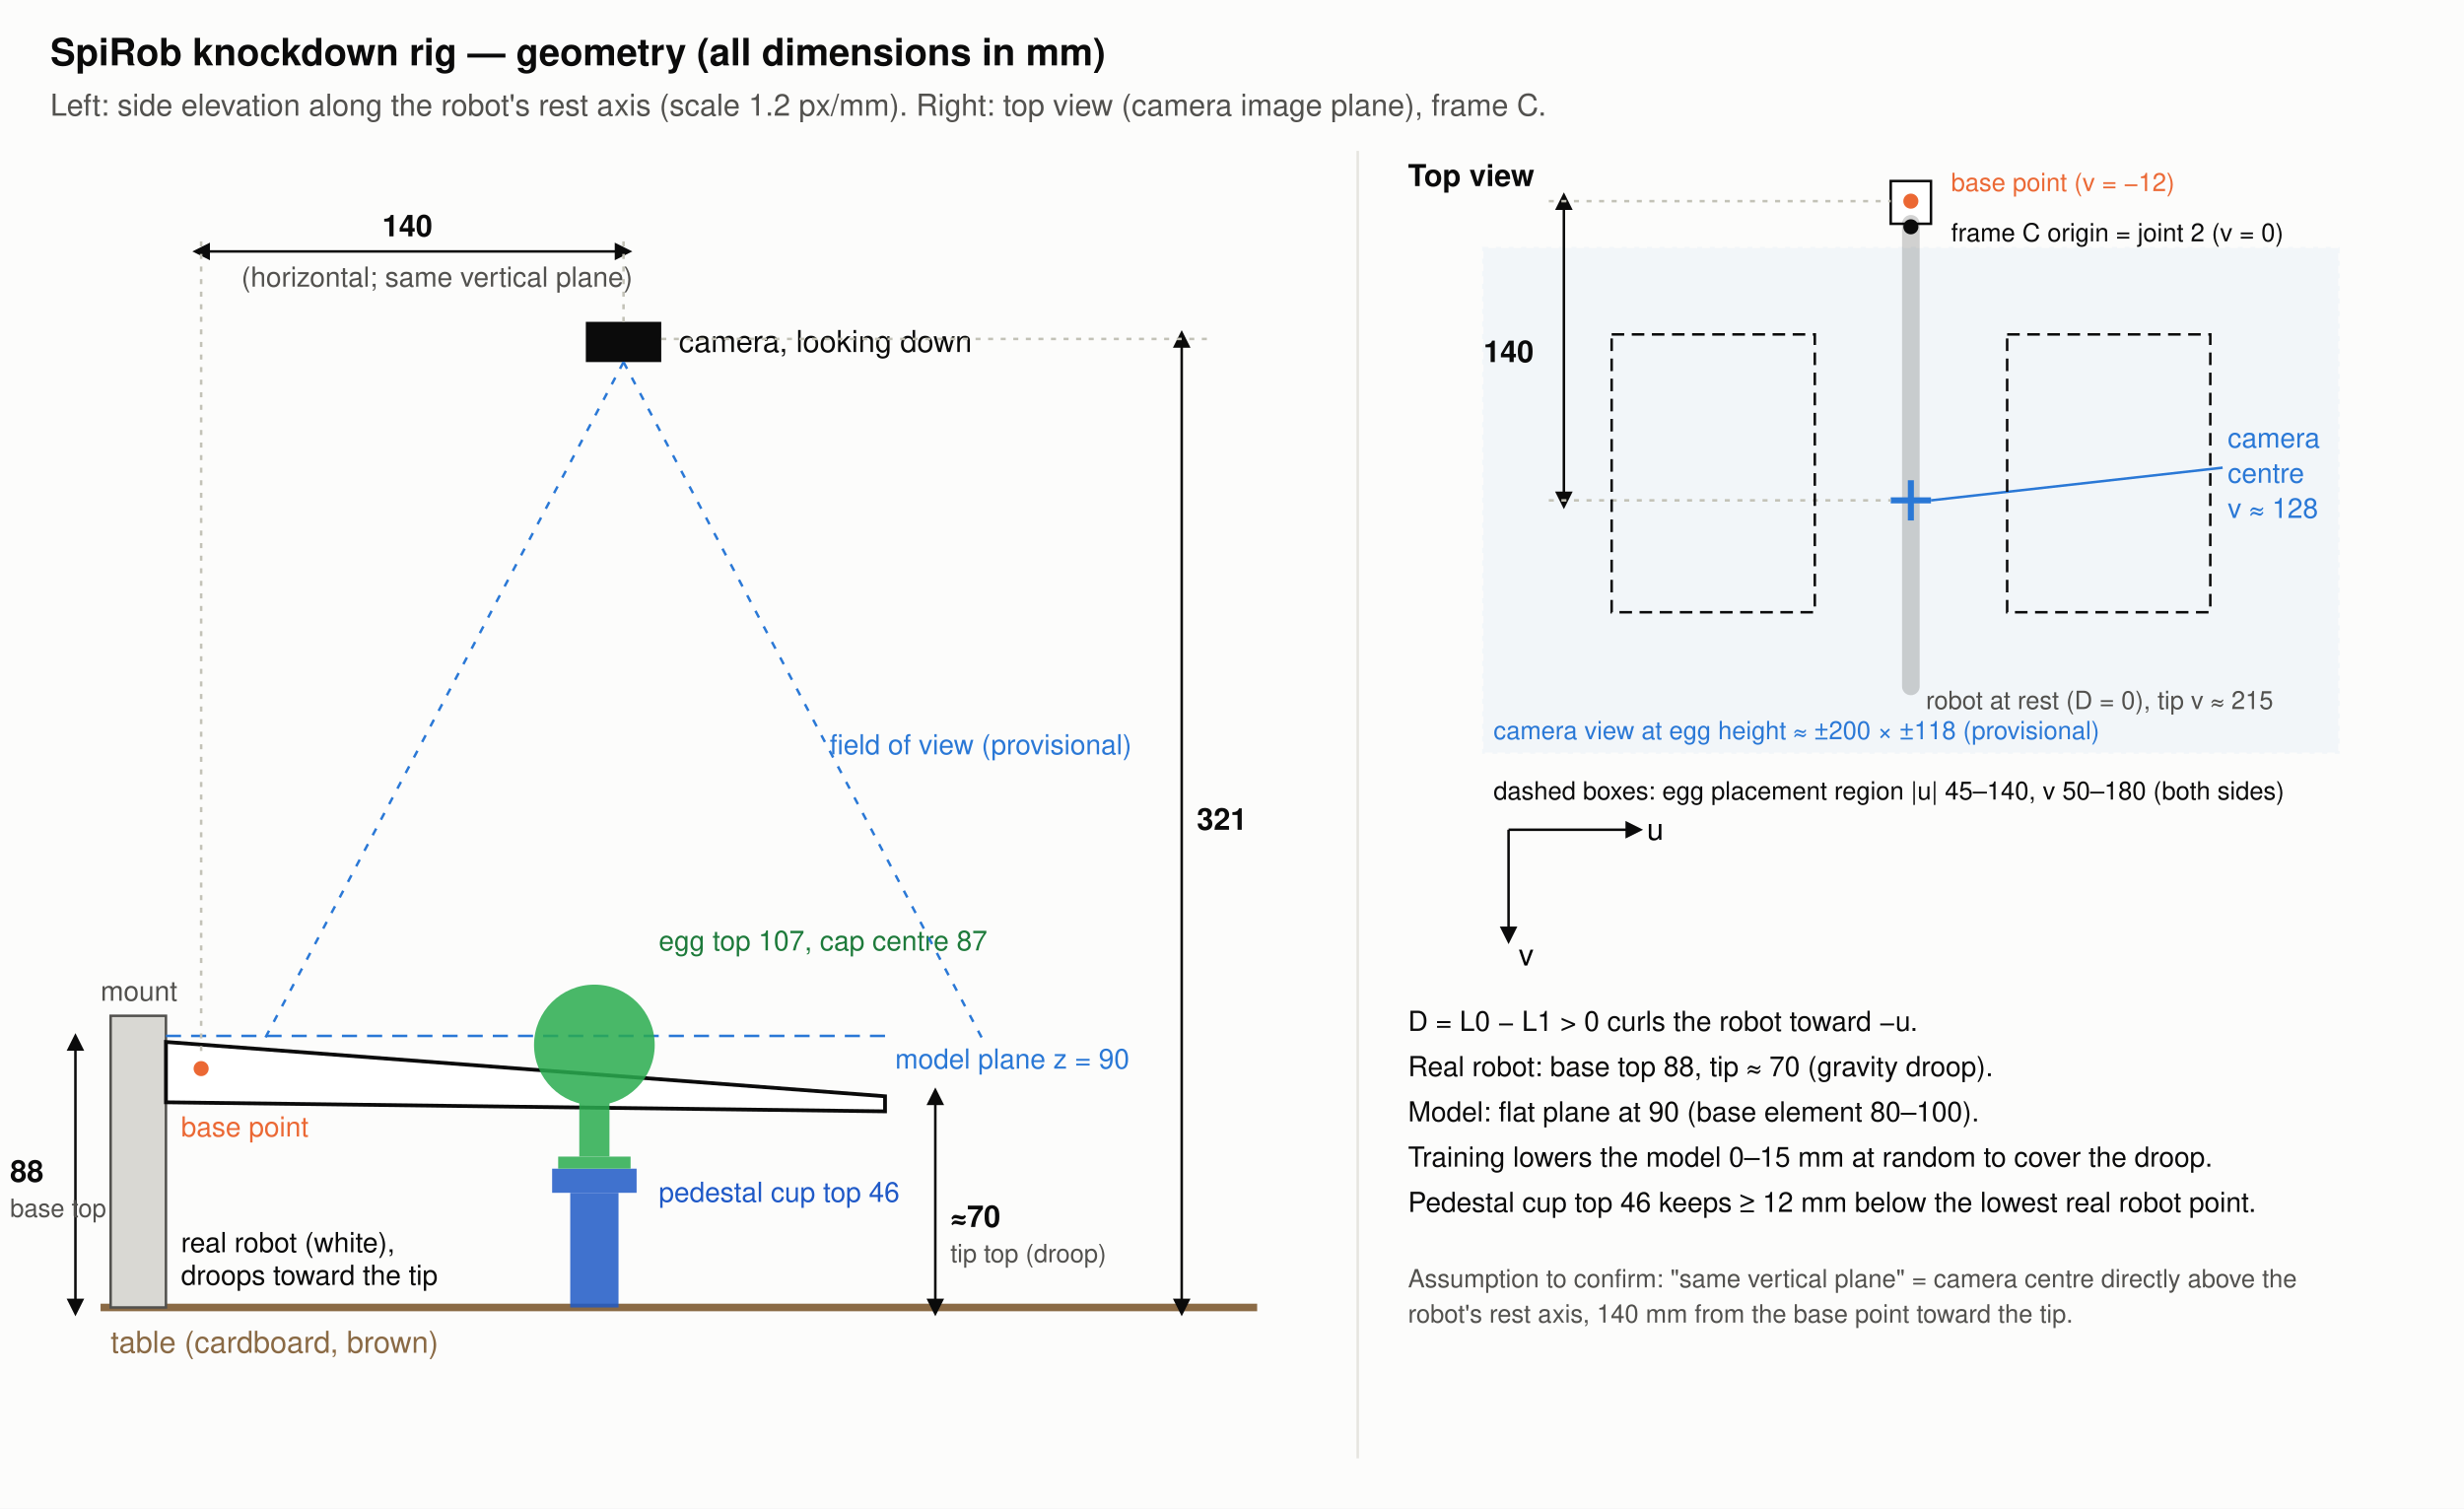
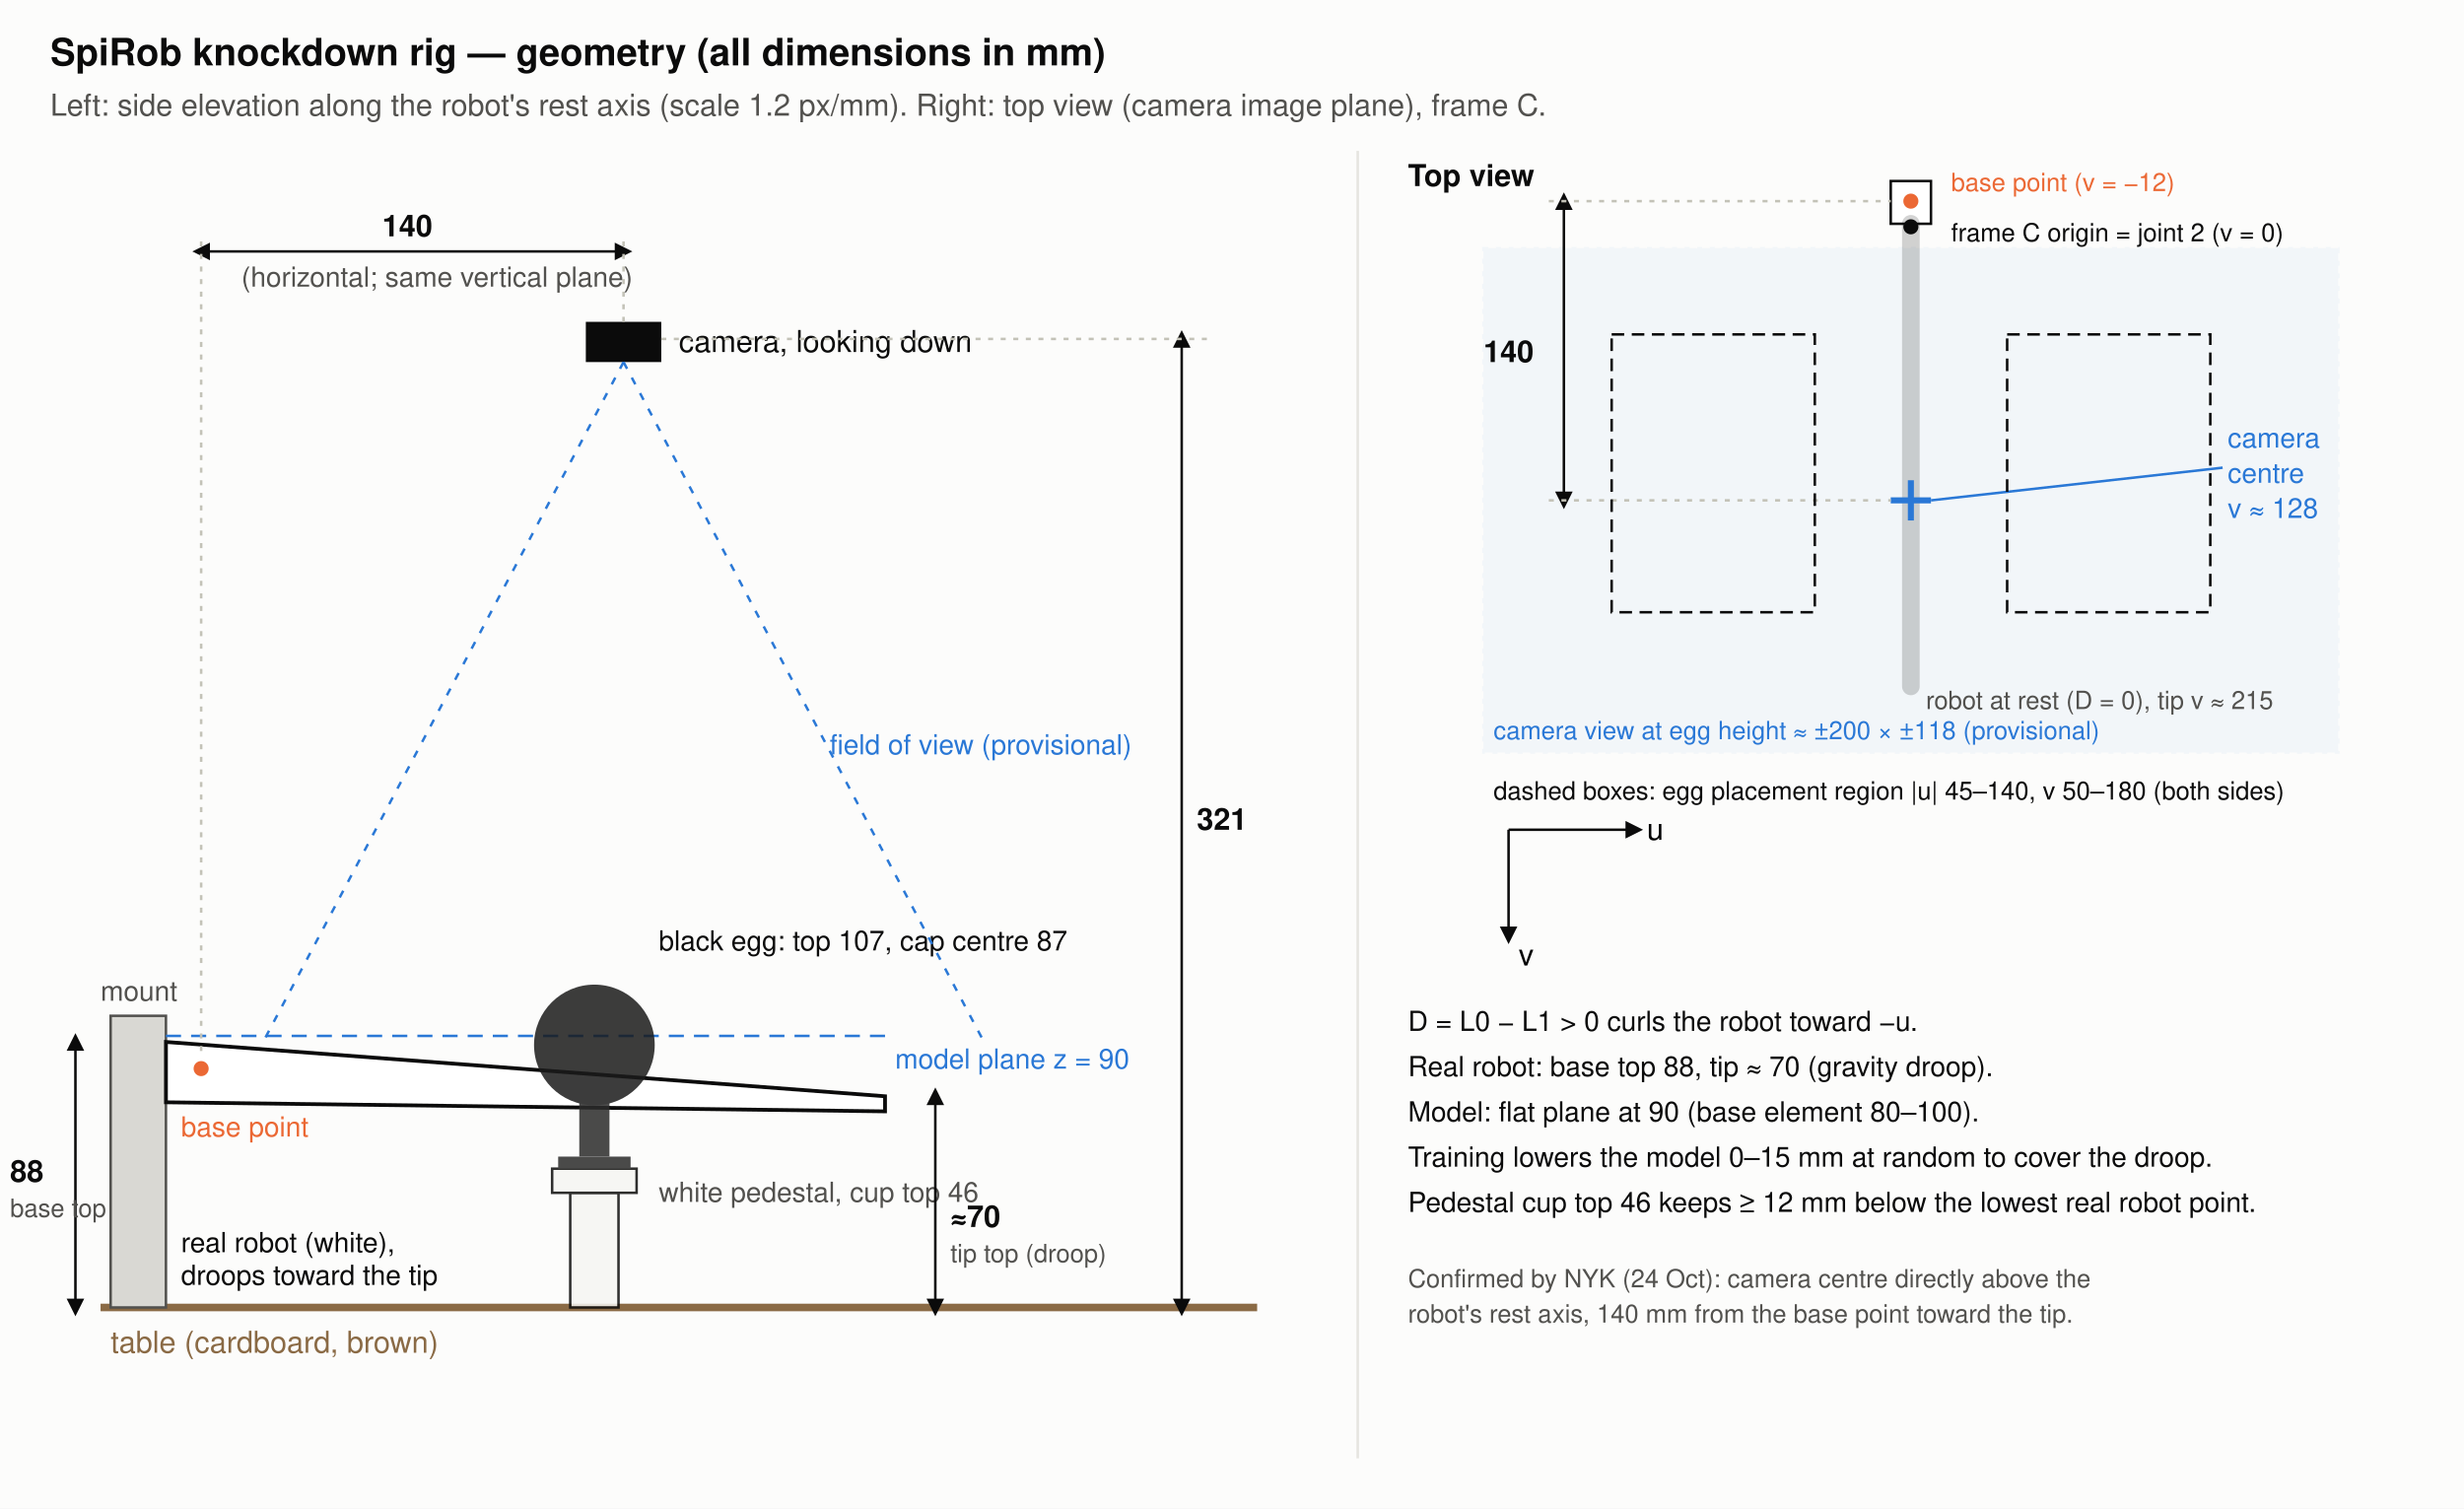
<svg xmlns="http://www.w3.org/2000/svg" viewBox="0 0 980 600" font-family="Helvetica,Arial,sans-serif" font-size="12">
  <defs>
    <marker id="a" viewBox="0 0 10 10" refX="5" refY="5" markerWidth="7" markerHeight="7" orient="auto-start-reverse">
      <path d="M0 0L10 5L0 10z" fill="#0b0b0b" />
    </marker>
  </defs>
  <rect width="980" height="600" fill="#fcfcfb" />
  <text x="20" y="26" font-size="15" font-weight="bold" fill="#0b0b0b">SpiRob knockdown rig — geometry (all dimensions in mm)</text>
  <text x="20" y="46" fill="#52514e">Left: side elevation along the robot's rest axis (scale 1.2 px/mm). Right: top view (camera image plane), frame C.</text>
  <line x1="40" y1="520" x2="500" y2="520" stroke="#8a6a45" stroke-width="3" />
  <text x="44" y="538" fill="#8a6a45">table (cardboard, brown)</text>
  <rect x="44" y="404" width="22" height="116" fill="#d9d8d3" stroke="#52514e" />
  <text x="40" y="398" fill="#52514e" font-size="11">mount</text>
  <line x1="66" y1="412" x2="352" y2="412" stroke="#2a78d6" stroke-dasharray="6 4" />
  <text x="356" y="425" fill="#2a78d6" font-size="11">model plane z = 90</text>
  <path d="M66 414.4 L352 436 L352 442 L66 438.4 Z" fill="#ffffff" stroke="#0b0b0b" stroke-width="1.5" />
  <text x="72" y="498" fill="#0b0b0b" font-size="11">real robot (white),</text>
  <text x="72" y="511" fill="#0b0b0b" font-size="11">droops toward the tip</text>
  <circle cx="80" cy="425" r="3" fill="#eb6834" />
  <text x="72" y="452" fill="#eb6834" font-size="11">base point</text>
  <g opacity="0.85">
-     <rect x="226.8" y="474.4" width="19.2" height="45.6" fill="#1F59C7" />
-     <rect x="219.6" y="464.8" width="33.6" height="9.6" fill="#1F59C7" />
-     <rect x="222" y="460" width="28.8" height="4.8" fill="#29AB4F" />
-     <rect x="230.4" y="400" width="12" height="60" fill="#29AB4F" />
-     <circle cx="236.4" cy="415.6" r="24" fill="#29AB4F" />
+     <rect x="226.8" y="474.4" width="19.2" height="45.6" fill="#f4f4f2" stroke="#0b0b0b" />
+     <rect x="219.6" y="464.8" width="33.6" height="9.6" fill="#f4f4f2" stroke="#0b0b0b" />
+     <rect x="222" y="460" width="28.8" height="4.8" fill="#2a2a2a" />
+     <rect x="230.4" y="400" width="12" height="60" fill="#2a2a2a" />
+     <circle cx="236.4" cy="415.6" r="24" fill="#1a1a1a" />
  </g>
-   <text x="262" y="478" fill="#1F59C7" font-size="11">pedestal cup top 46</text>
-   <text x="262" y="378" fill="#1d7a3a" font-size="11">egg top 107, cap centre 87</text>
+   <text x="262" y="478" fill="#52514e" font-size="11">white pedestal, cup top 46</text>
+   <text x="262" y="378" fill="#0b0b0b" font-size="11">black egg: top 107, cap centre 87</text>
  <rect x="233" y="128" width="30" height="16" fill="#0b0b0b" />
  <text x="270" y="140" fill="#0b0b0b">camera, looking down</text>
  <line x1="248" y1="144" x2="104" y2="415.6" stroke="#2a78d6" stroke-dasharray="3 4" />
  <line x1="248" y1="144" x2="392" y2="415.6" stroke="#2a78d6" stroke-dasharray="3 4" />
  <text x="330" y="300" fill="#2a78d6" font-size="11">field of view (provisional)</text>
  <line x1="470" y1="520" x2="470" y2="134.8" stroke="#0b0b0b" marker-start="url(#a)" marker-end="url(#a)" />
  <line x1="263" y1="134.8" x2="480" y2="134.8" stroke="#c3c2b7" stroke-dasharray="2 3" />
  <text x="476" y="330" fill="#0b0b0b" font-weight="bold">321</text>
  <line x1="80" y1="100" x2="248" y2="100" stroke="#0b0b0b" marker-start="url(#a)" marker-end="url(#a)" />
  <line x1="80" y1="96" x2="80" y2="420" stroke="#c3c2b7" stroke-dasharray="2 3" />
  <line x1="248" y1="96" x2="248" y2="128" stroke="#c3c2b7" stroke-dasharray="2 3" />
  <text x="152" y="94" fill="#0b0b0b" font-weight="bold">140</text>
  <text x="96" y="114" fill="#52514e" font-size="11">(horizontal; same vertical plane)</text>
  <line x1="30" y1="520" x2="30" y2="414.4" stroke="#0b0b0b" marker-start="url(#a)" marker-end="url(#a)" />
  <text x="4" y="470" fill="#0b0b0b" font-weight="bold">88</text>
  <text x="4" y="484" fill="#52514e" font-size="10">base top</text>
  <line x1="372" y1="520" x2="372" y2="436" stroke="#0b0b0b" marker-start="url(#a)" marker-end="url(#a)" />
  <text x="378" y="488" fill="#0b0b0b" font-weight="bold">≈70</text>
  <text x="378" y="502" fill="#52514e" font-size="10">tip top (droop)</text>
  <line x1="540" y1="60" x2="540" y2="580" stroke="#e6e5e0" />
  <text x="560" y="74" fill="#0b0b0b" font-weight="bold">Top view</text>
  <rect x="590" y="98.7" width="340" height="200.6" fill="#2a78d6" opacity=".05" stroke="#2a78d6" stroke-dasharray="2 3" />
  <text x="594" y="294" fill="#2a78d6" font-size="10">camera view at egg height ≈ ±200 × ±118 (provisional)</text>
  <rect x="752" y="72" width="16" height="17" fill="#ffffff" stroke="#0b0b0b" />
  <line x1="760" y1="89" x2="760" y2="273" stroke="#0b0b0b" stroke-width="7" stroke-linecap="round" opacity=".18" />
  <text x="766" y="282" fill="#52514e" font-size="10">robot at rest (D = 0), tip v ≈ 215</text>
  <circle cx="760" cy="80" r="3" fill="#eb6834" />
  <text x="776" y="76" fill="#eb6834" font-size="10">base point (v = −12)</text>
  <circle cx="760" cy="90.2" r="3" fill="#0b0b0b" />
  <text x="776" y="96" fill="#0b0b0b" font-size="10">frame C origin = joint 2 (v = 0)</text>
  <path d="M752 199 H768 M760 191 V207" stroke="#2a78d6" stroke-width="2.4" />
  <line x1="768" y1="199" x2="884" y2="186" stroke="#2a78d6" />
  <text x="886" y="178" fill="#2a78d6" font-size="11">camera</text>
  <text x="886" y="192" fill="#2a78d6" font-size="11">centre</text>
  <text x="886" y="206" fill="#2a78d6" font-size="11">v ≈ 128</text>
  <line x1="622" y1="80" x2="622" y2="199" stroke="#0b0b0b" marker-start="url(#a)" marker-end="url(#a)" />
  <line x1="616" y1="80" x2="752" y2="80" stroke="#c3c2b7" stroke-dasharray="2 3" />
  <line x1="616" y1="199" x2="752" y2="199" stroke="#c3c2b7" stroke-dasharray="2 3" />
  <text x="590" y="144" fill="#0b0b0b" font-weight="bold">140</text>
  <rect x="641" y="133" width="80.8" height="110.5" fill="none" stroke="#0b0b0b" stroke-dasharray="5 3" />
  <rect x="798.3" y="133" width="80.8" height="110.5" fill="none" stroke="#0b0b0b" stroke-dasharray="5 3" />
  <text x="594" y="318" fill="#0b0b0b" font-size="10">dashed boxes: egg placement region |u| 45–140, v 50–180 (both sides)</text>
  <line x1="600" y1="330" x2="650" y2="330" stroke="#0b0b0b" marker-end="url(#a)" />
  <text x="655" y="334">u</text>
  <line x1="600" y1="330" x2="600" y2="372" stroke="#0b0b0b" marker-end="url(#a)" />
  <text x="604" y="384">v</text>
  <text x="560" y="410" fill="#0b0b0b" font-size="11">D = L0 − L1 &gt; 0 curls the robot toward −u.</text>
  <text x="560" y="428" fill="#0b0b0b" font-size="11">Real robot: base top 88, tip ≈ 70 (gravity droop).</text>
  <text x="560" y="446" fill="#0b0b0b" font-size="11">Model: flat plane at 90 (base element 80–100).</text>
  <text x="560" y="464" fill="#0b0b0b" font-size="11">Training lowers the model 0–15 mm at random to cover the droop.</text>
  <text x="560" y="482" fill="#0b0b0b" font-size="11">Pedestal cup top 46 keeps ≥ 12 mm below the lowest real robot point.</text>
-   <text x="560" y="512" fill="#52514e" font-size="10">Assumption to confirm: "same vertical plane" = camera centre directly above the</text>
+   <text x="560" y="512" fill="#52514e" font-size="10">Confirmed by NYK (24 Oct): camera centre directly above the</text>
  <text x="560" y="526" fill="#52514e" font-size="10">robot's rest axis, 140 mm from the base point toward the tip.</text>
</svg>
